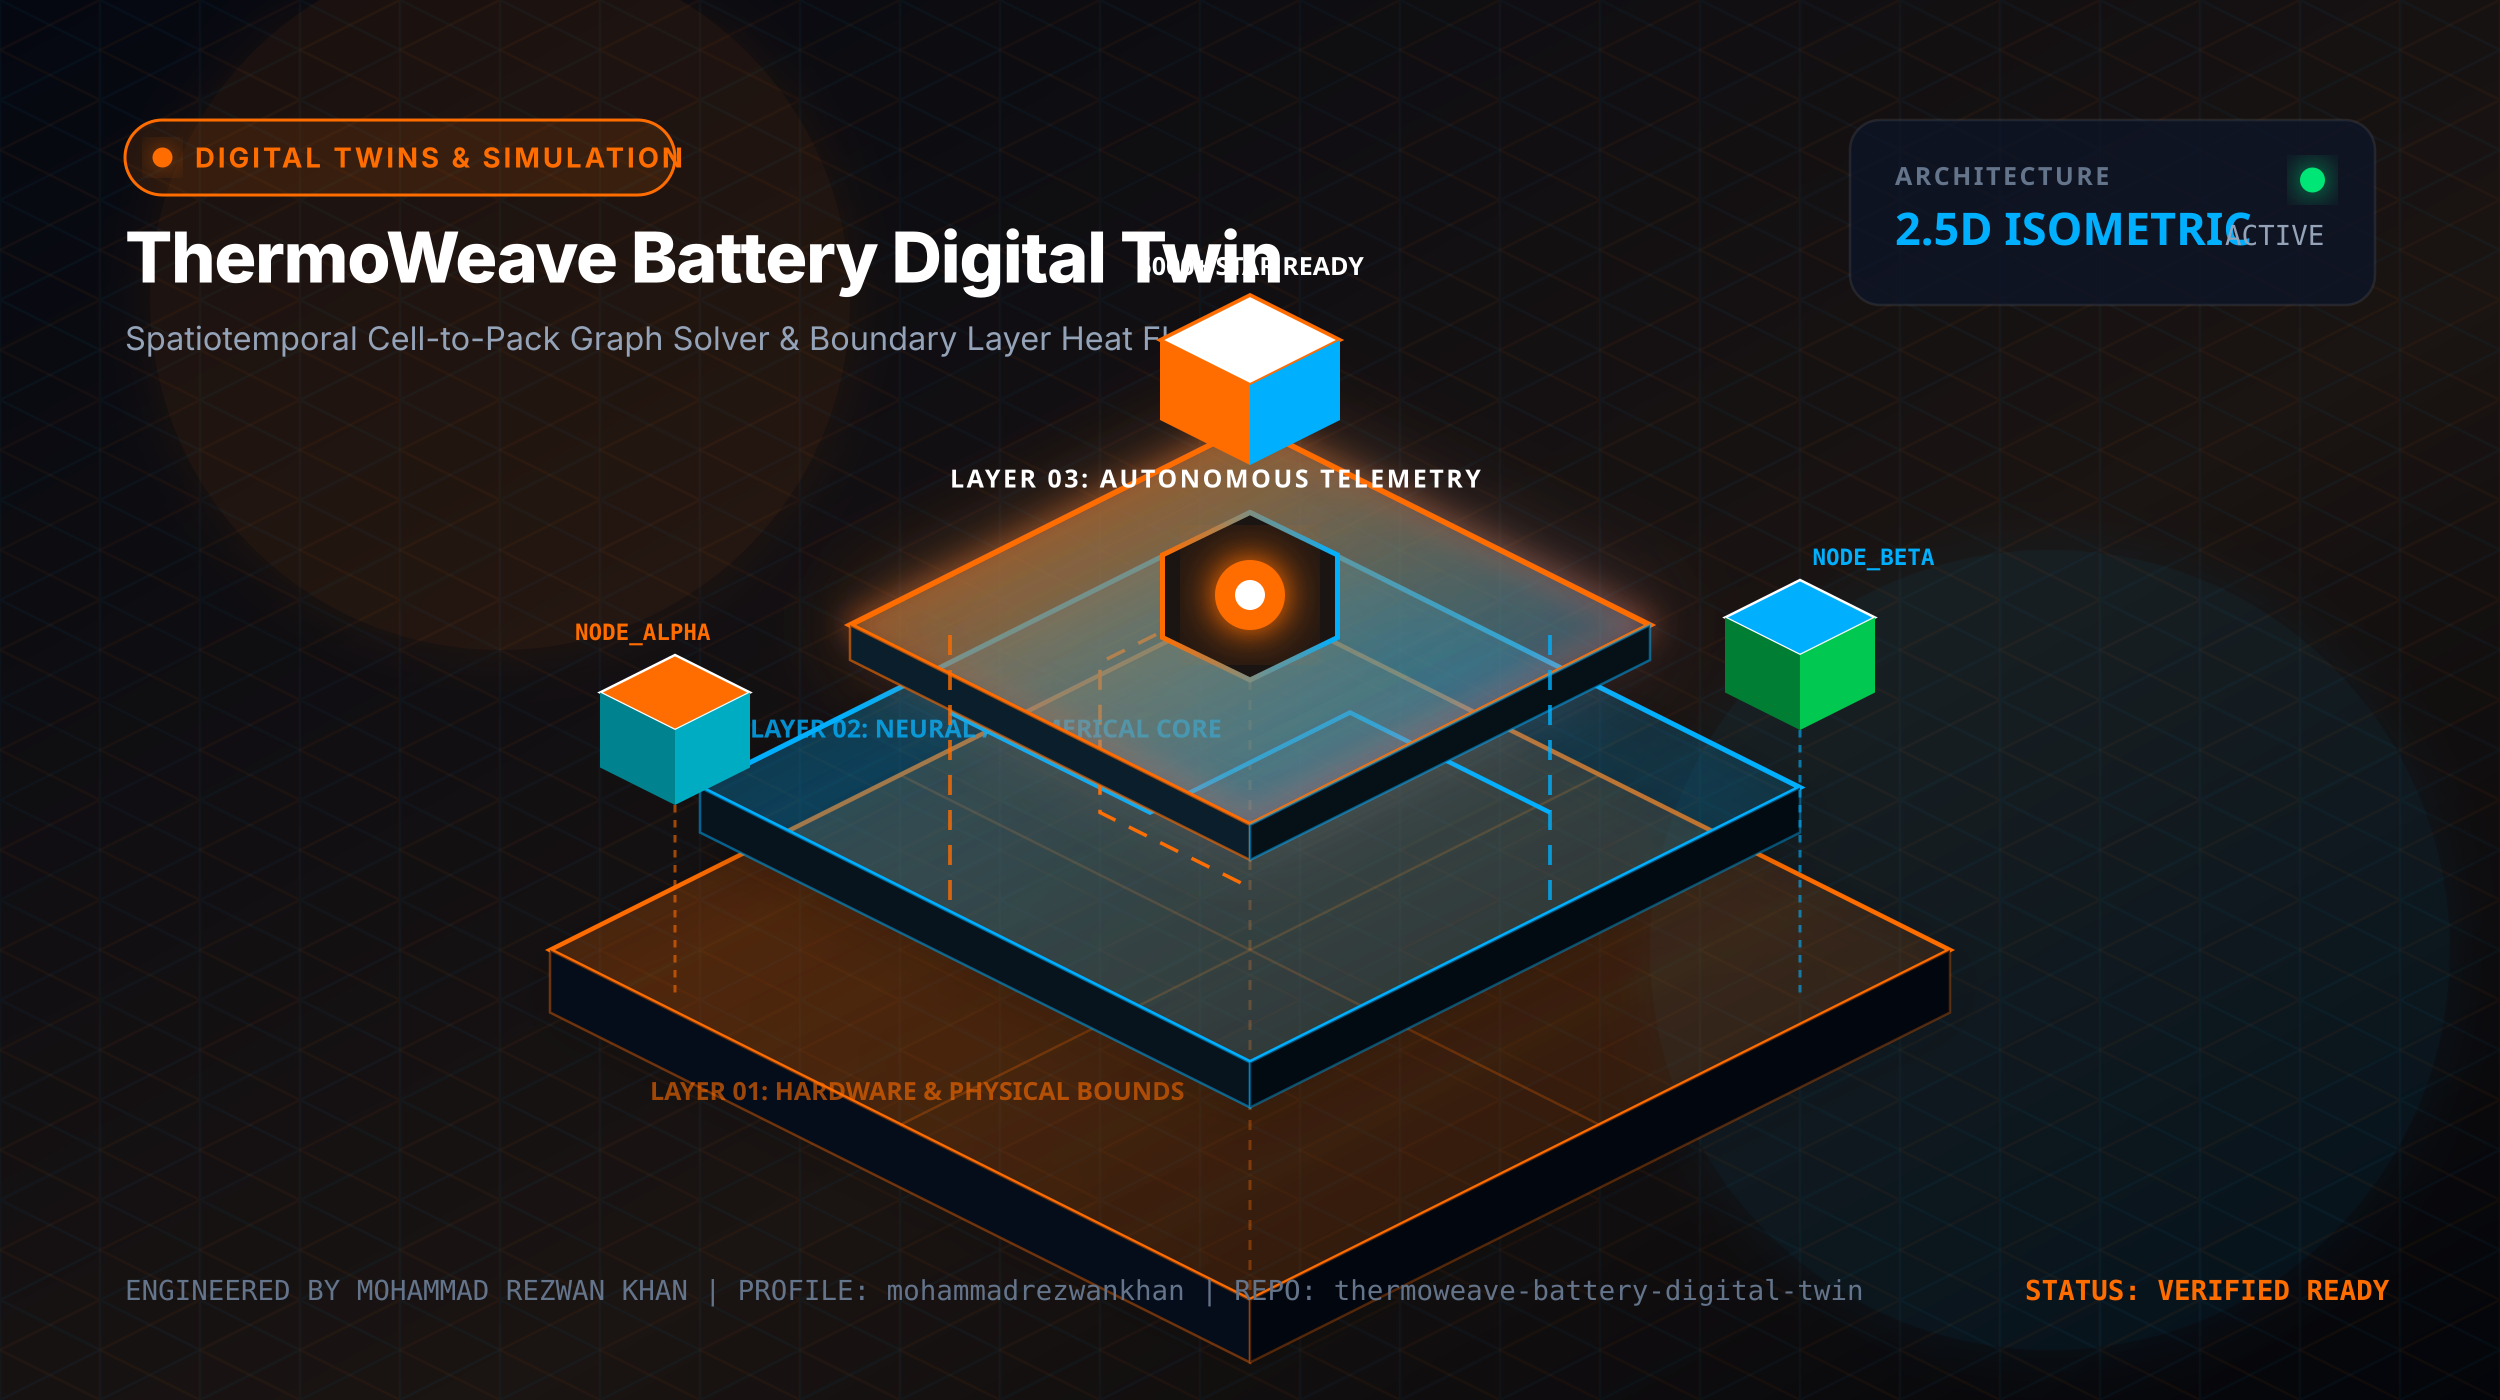
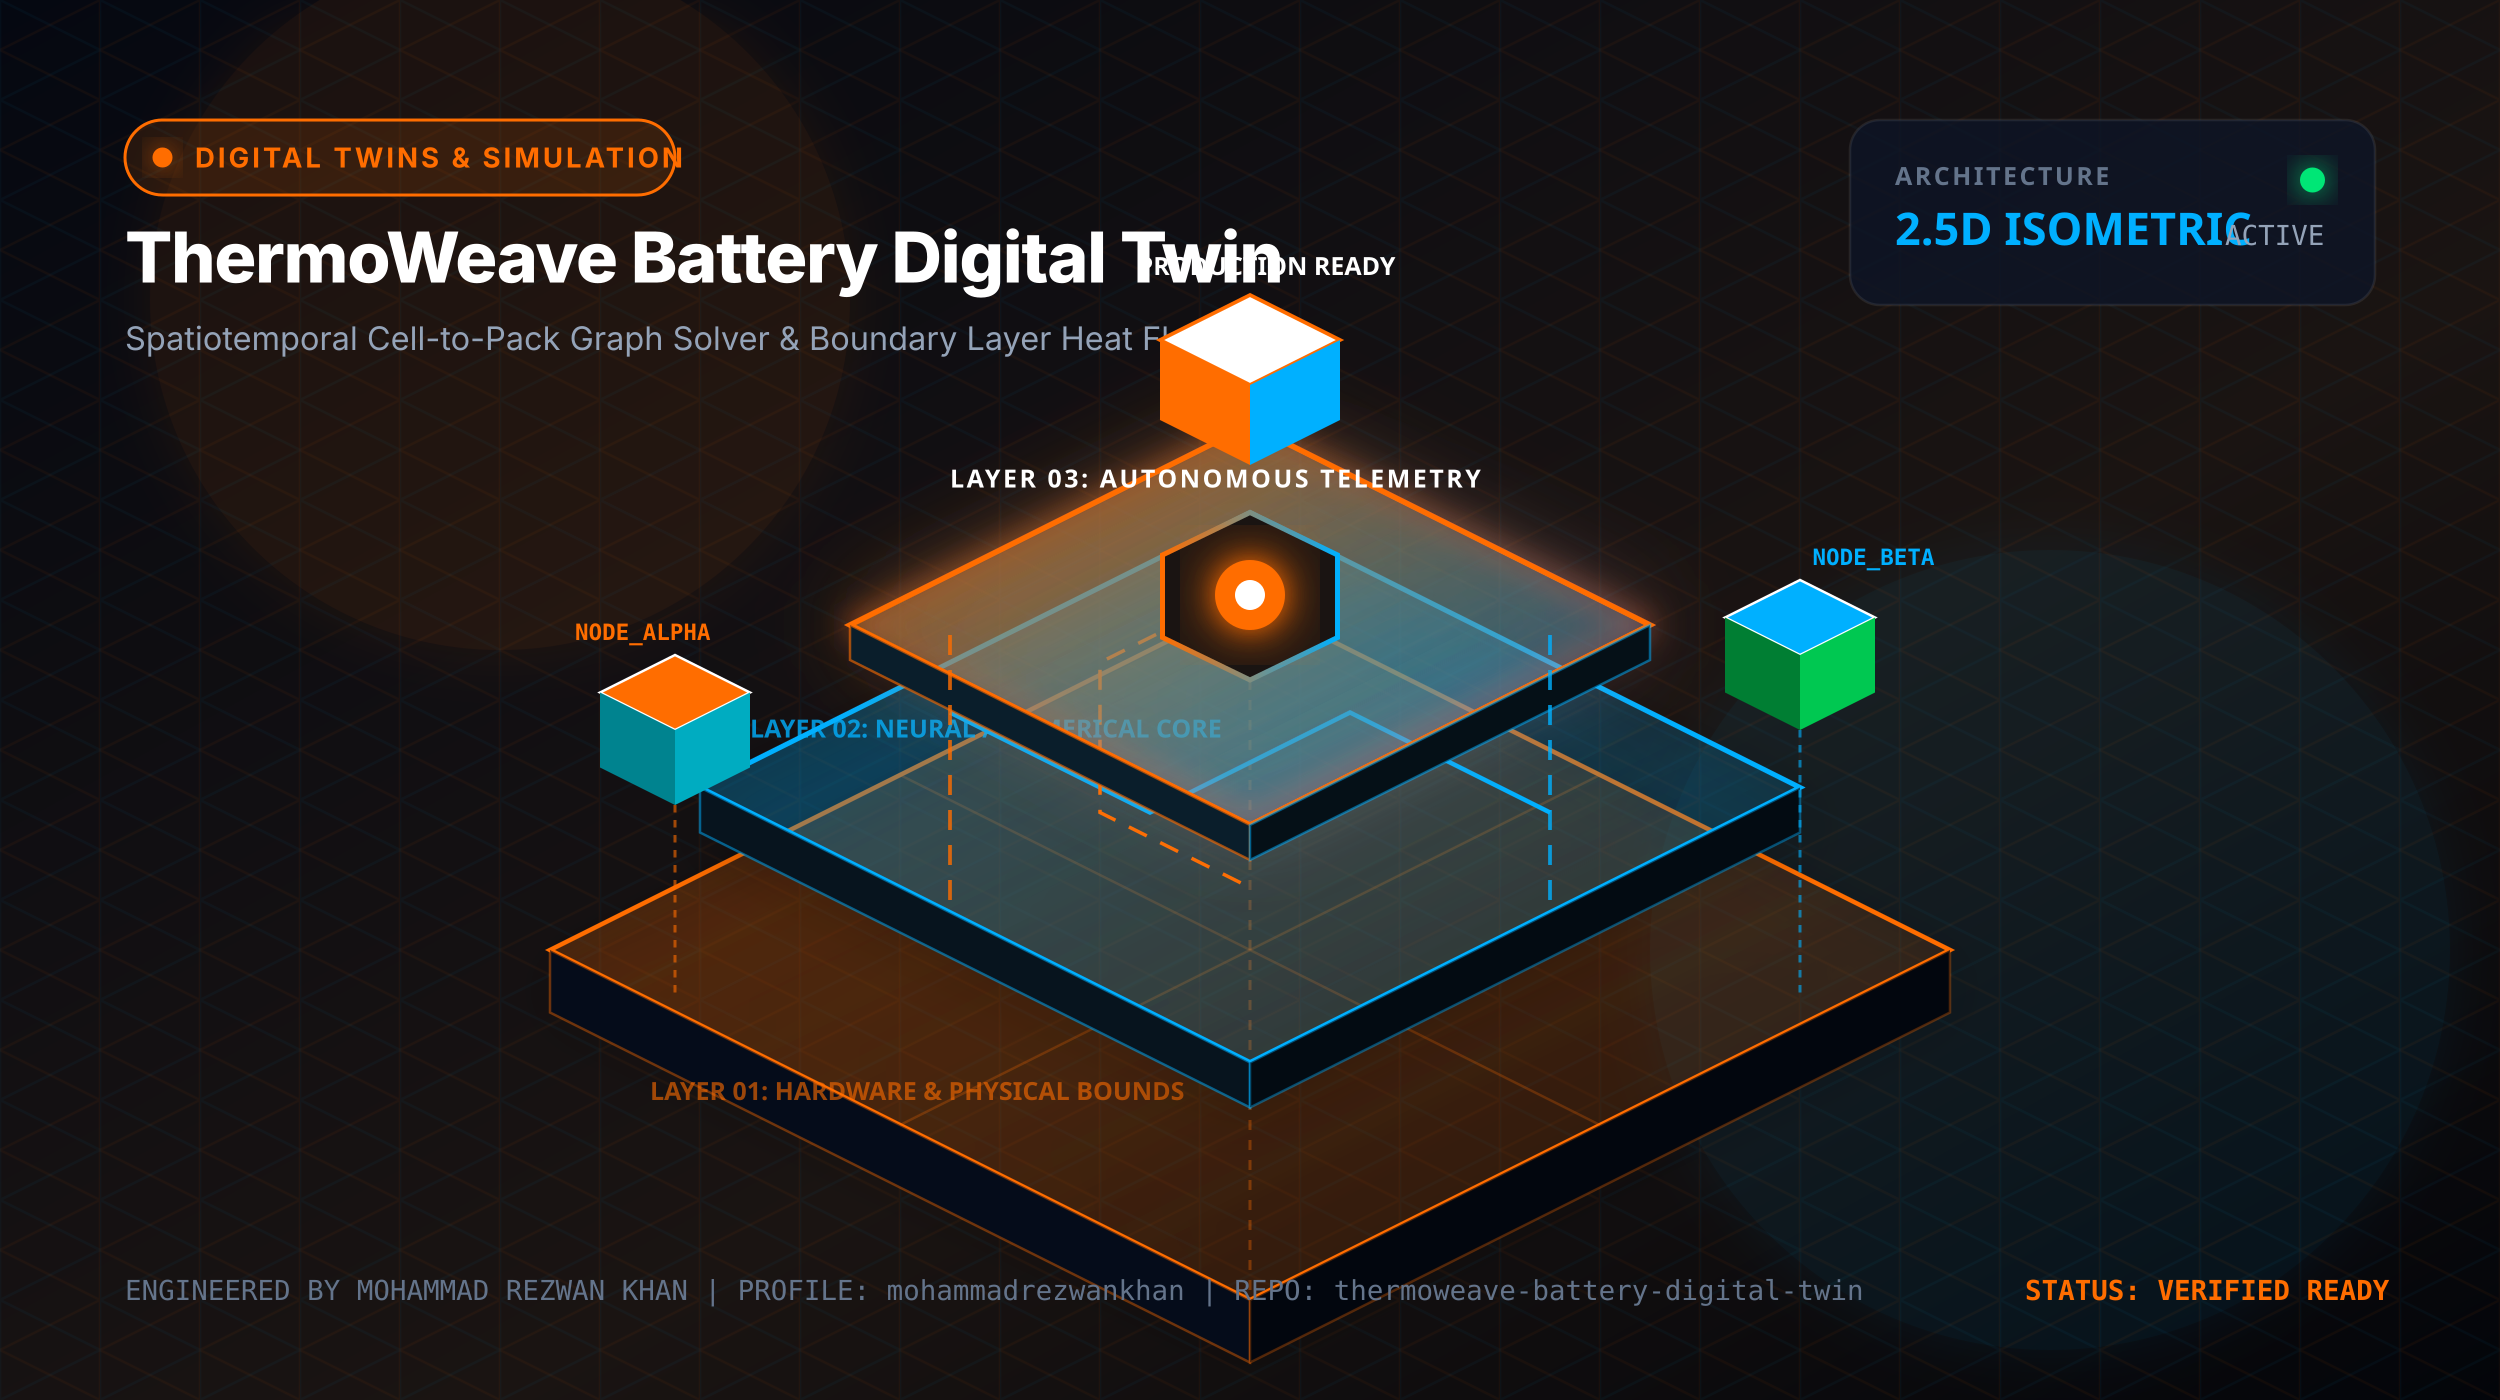
<svg xmlns="http://www.w3.org/2000/svg" viewBox="0 0 1000 560" width="100%" height="100%">
  <defs>
    <linearGradient id="bgGrad" x1="0%" y1="0%" x2="100%" y2="100%">
      <stop offset="0%" stop-color="#050811" />
      <stop offset="60%" stop-color="#1A1412" />
      <stop offset="100%" stop-color="#03050a" />
    </linearGradient>
    <linearGradient id="primaryGrad" x1="0%" y1="0%" x2="100%" y2="0%">
      <stop offset="0%" stop-color="#FF6D00" />
      <stop offset="100%" stop-color="#00B0FF" />
    </linearGradient>
    <linearGradient id="tier1Grad" x1="0%" y1="0%" x2="100%" y2="100%">
      <stop offset="0%" stop-color="#FF6D00" stop-opacity="0.25" />
      <stop offset="100%" stop-color="#FF6D00" stop-opacity="0.05" />
    </linearGradient>
    <linearGradient id="tier2Grad" x1="0%" y1="0%" x2="100%" y2="100%">
      <stop offset="0%" stop-color="#00B0FF" stop-opacity="0.30" />
      <stop offset="100%" stop-color="#00B0FF" stop-opacity="0.08" />
    </linearGradient>
    <linearGradient id="tier3Grad" x1="0%" y1="0%" x2="100%" y2="100%">
      <stop offset="0%" stop-color="#FF6D00" stop-opacity="0.45" />
      <stop offset="100%" stop-color="#00B0FF" stop-opacity="0.15" />
    </linearGradient>
    <filter id="ambientGlow" x="-30%" y="-30%" width="160%" height="160%">
      <feGaussianBlur stdDeviation="12" result="blur" />
      <feComposite in="SourceGraphic" in2="blur" operator="over" />
    </filter>
    <filter id="intenseGlow" x="-50%" y="-50%" width="200%" height="200%">
      <feGaussianBlur stdDeviation="6" result="blur1" />
      <feGaussianBlur stdDeviation="18" result="blur2" />
      <feMerge>
        <feMergeNode in="blur2" />
        <feMergeNode in="blur1" />
        <feMergeNode in="SourceGraphic" />
      </feMerge>
    </filter>
    <filter id="dropShadow" x="-20%" y="-20%" width="140%" height="140%">
      <feDropShadow dx="0" dy="16" stdDeviation="14" flood-color="#000000" flood-opacity="0.75" />
    </filter>
    <pattern id="isoGrid" width="40" height="40" patternUnits="userSpaceOnUse">
      <path d="M 40 0 L 0 20 L 40 40 Z" fill="none" stroke="#FF6D00" stroke-opacity="0.05" stroke-width="1" />
      <path d="M 0 0 L 40 20 L 0 40 Z" fill="none" stroke="#00B0FF" stroke-opacity="0.04" stroke-width="1" />
    </pattern>
  </defs>
  <style>
    @keyframes float1 {
      0%, 100% { transform: translateY(0px) rotate(0deg); }
      50% { transform: translateY(-12px) rotate(0.5deg); }
    }
    @keyframes float2 {
      0%, 100% { transform: translateY(0px); }
      50% { transform: translateY(-16px); }
    }
    @keyframes pulseGlow {
      0%, 100% { opacity: 0.45; filter: drop-shadow(0 0 4px #FF6D00); }
      50% { opacity: 0.95; filter: drop-shadow(0 0 16px #FF6D00); }
    }
    @keyframes streamFlow {
      0% { stroke-dashoffset: 120; }
      100% { stroke-dashoffset: 0; }
    }
    .floating-tier { animation: float1 7s ease-in-out infinite; }
    .floating-node { animation: float2 5s ease-in-out infinite; }
    .pulsing-circuit { animation: pulseGlow 3.5s ease-in-out infinite; }
    .data-stream { stroke-dasharray: 8 6; animation: streamFlow 2.5s linear infinite; }
  </style>
  <rect width="1000" height="560" fill="url(#bgGrad)" />
  <rect width="1000" height="560" fill="url(#isoGrid)" />
  <circle cx="200" cy="120" r="140" fill="#FF6D00" opacity="0.08" filter="url(#ambientGlow)" />
  <circle cx="820" cy="380" r="160" fill="#00B0FF" opacity="0.07" filter="url(#ambientGlow)" />
  <g transform="translate(50, 48)">
    <rect x="0" y="0" width="220" height="30" rx="15" fill="#FF6D00" fill-opacity="0.12" stroke="#FF6D00" stroke-width="1.2" />
    <circle cx="15" cy="15" r="4" fill="#FF6D00" filter="url(#intenseGlow)" />
    <text x="28" y="19" fill="#FF6D00" font-family="system-ui, -apple-system, sans-serif" font-size="11" font-weight="700" letter-spacing="1.2">DIGITAL TWINS &amp; SIMULATION</text>
    <text x="0" y="65" fill="#FFFFFF" font-family="system-ui, -apple-system, sans-serif" font-size="28" font-weight="800" letter-spacing="-0.5">ThermoWeave Battery Digital Twin</text>
    <text x="0" y="92" fill="#94A3B8" font-family="system-ui, -apple-system, sans-serif" font-size="13" font-weight="400">Spatiotemporal Cell-to-Pack Graph Solver &amp; Boundary Layer Heat Flow</text>
  </g>
  <g transform="translate(740, 48)">
    <rect x="0" y="0" width="210" height="74" rx="12" fill="#0D1527" fill-opacity="0.75" stroke="rgba(255,255,255,0.08)" stroke-width="1" />
    <text x="18" y="26" fill="#64748B" font-family="system-ui, sans-serif" font-size="10" font-weight="600" letter-spacing="1">ARCHITECTURE</text>
    <text x="18" y="50" fill="#00B0FF" font-family="system-ui, sans-serif" font-size="18" font-weight="700">2.5D ISOMETRIC</text>
    <circle cx="185" cy="24" r="5" fill="#00E676" filter="url(#intenseGlow)" />
    <text x="150" y="50" fill="#94A3B8" font-family="monospace" font-size="11">ACTIVE</text>
  </g>
  <g transform="translate(500, 340)">
    <g class="floating-tier" style="animation-delay: 0s;">
      <polygon points="0,-100 280,40 0,180 -280,40" fill="url(#tier1Grad)" stroke="#FF6D00" stroke-width="1.8" filter="url(#dropShadow)" />
      <polygon points="-280,40 0,180 0,205 -280,65" fill="#050C1A" stroke="#FF6D00" stroke-opacity="0.4" stroke-width="1" />
      <polygon points="0,180 280,40 280,65 0,205" fill="#02060E" stroke="#FF6D00" stroke-opacity="0.3" stroke-width="1" />
      <line x1="-140" y1="-30" x2="140" y2="110" stroke="#FF6D00" stroke-opacity="0.25" stroke-width="1" />
      <line x1="140" y1="-30" x2="-140" y2="110" stroke="#FF6D00" stroke-opacity="0.25" stroke-width="1" />
      <line x1="0" y1="-100" x2="0" y2="180" stroke="#FF6D00" stroke-opacity="0.35" stroke-width="1.2" stroke-dasharray="4 4" />
      <text x="-240" y="100" fill="#FF6D00" opacity="0.6" font-family="system-ui, sans-serif" font-size="10" font-weight="700">LAYER 01: HARDWARE &amp; PHYSICAL BOUNDS</text>
    </g>
    <g class="floating-tier" style="animation-delay: -1.8s; transform: translateY(-55px);">
      <polygon points="0,-80 220,30 0,140 -220,30" fill="url(#tier2Grad)" stroke="#00B0FF" stroke-width="2" filter="url(#dropShadow)" />
      <polygon points="-220,30 0,140 0,158 -220,48" fill="#07141E" stroke="#00B0FF" stroke-opacity="0.5" stroke-width="1" />
      <polygon points="0,140 220,30 220,48 0,158" fill="#030B12" stroke="#00B0FF" stroke-opacity="0.4" stroke-width="1" />
      <polyline points="-120,0 -40,40 40,0 120,40" fill="none" stroke="#00B0FF" stroke-width="1.8" class="pulsing-circuit" />
      <polyline points="0,-50 -60,-20 -60,40 0,70" fill="none" stroke="#FF6D00" stroke-width="1.4" class="data-stream" />
      <text x="-200" y="10" fill="#00B0FF" opacity="0.8" font-family="system-ui, sans-serif" font-size="10" font-weight="700">LAYER 02: NEURAL / NUMERICAL CORE</text>
    </g>
    <g class="floating-tier" style="animation-delay: -3.6s; transform: translateY(-110px);">
      <polygon points="0,-60 160,20 0,100 -160,20" fill="url(#tier3Grad)" stroke="#FF6D00" stroke-width="2.2" filter="url(#intenseGlow)" />
      <polygon points="-160,20 0,100 0,114 -160,34" fill="#0A1E2B" stroke="#FF6D00" stroke-opacity="0.6" stroke-width="1" />
      <polygon points="0,100 160,20 160,34 0,114" fill="#051017" stroke="#00B0FF" stroke-opacity="0.5" stroke-width="1" />
      <polygon points="0,-25 35,-8 35,25 0,42 -35,25 -35,-8" fill="#1A1412" stroke="url(#primaryGrad)" stroke-width="2" />
      <circle cx="0" cy="8" r="14" fill="#FF6D00" filter="url(#intenseGlow)" class="pulsing-circuit" />
      <circle cx="0" cy="8" r="6" fill="#FFFFFF" />
      <text x="-120" y="-35" fill="#FFFFFF" font-family="system-ui, sans-serif" font-size="10" font-weight="800" letter-spacing="1">LAYER 03: AUTONOMOUS TELEMETRY</text>
    </g>
    <g class="floating-node" style="animation-delay: -0.5s; transform: translate(-230px, -60px);">
      <polygon points="0,-18 30,-3 0,12 -30,-3" fill="#FF6D00" stroke="#FFFFFF" stroke-width="1" />
      <polygon points="-30,-3 0,12 0,42 -30,27" fill="#00838F" />
      <polygon points="0,12 30,-3 30,27 0,42" fill="#00ACC1" />
      <line x1="0" y1="42" x2="0" y2="120" stroke="#FF6D00" stroke-width="1.2" stroke-dasharray="3 3" opacity="0.6" />
      <text x="-40" y="-24" fill="#FF6D00" font-family="monospace" font-size="9" font-weight="700">NODE_ALPHA</text>
    </g>
    <g class="floating-node" style="animation-delay: -2.3s; transform: translate(220px, -90px);">
      <polygon points="0,-18 30,-3 0,12 -30,-3" fill="#00B0FF" stroke="#FFFFFF" stroke-width="1" />
      <polygon points="-30,-3 0,12 0,42 -30,27" fill="#007E33" />
      <polygon points="0,12 30,-3 30,27 0,42" fill="#00C851" />
      <line x1="0" y1="42" x2="0" y2="150" stroke="#00B0FF" stroke-width="1.2" stroke-dasharray="3 3" opacity="0.6" />
      <text x="5" y="-24" fill="#00B0FF" font-family="monospace" font-size="9" font-weight="700">NODE_BETA</text>
    </g>
    <g class="floating-node" style="animation-delay: -3.8s; transform: translate(0px, -200px);">
      <polygon points="0,-22 36,-4 0,14 -36,-4" fill="#FFFFFF" stroke="#FF6D00" stroke-width="1.5" />
      <polygon points="-36,-4 0,14 0,46 -36,28" fill="#FF6D00" />
      <polygon points="0,14 36,-4 36,28 0,46" fill="#00B0FF" />
      <line x1="0" y1="46" x2="0" y2="90" stroke="url(#primaryGrad)" stroke-width="2" class="pulsing-circuit" />
-       <text x="-45" y="-30" fill="#FFFFFF" font-family="system-ui, sans-serif" font-size="10" font-weight="800">5000+ STAR READY</text>
+       <text x="-45" y="-30" fill="#FFFFFF" font-family="system-ui, sans-serif" font-size="10" font-weight="800">PRODUCTION READY</text>
    </g>
    <line x1="-120" y1="20" x2="-120" y2="-90" stroke="#FF6D00" stroke-width="1.5" class="data-stream" opacity="0.8" />
    <line x1="120" y1="20" x2="120" y2="-90" stroke="#00B0FF" stroke-width="1.5" class="data-stream" opacity="0.8" />
  </g>
  <g transform="translate(50, 520)">
    <text x="0" y="0" fill="#64748B" font-family="monospace" font-size="11">ENGINEERED BY MOHAMMAD REZWAN KHAN | PROFILE: mohammadrezwankhan | REPO: thermoweave-battery-digital-twin</text>
    <text x="760" y="0" fill="#FF6D00" font-family="monospace" font-size="11" font-weight="700">STATUS: VERIFIED READY</text>
  </g>
</svg>
